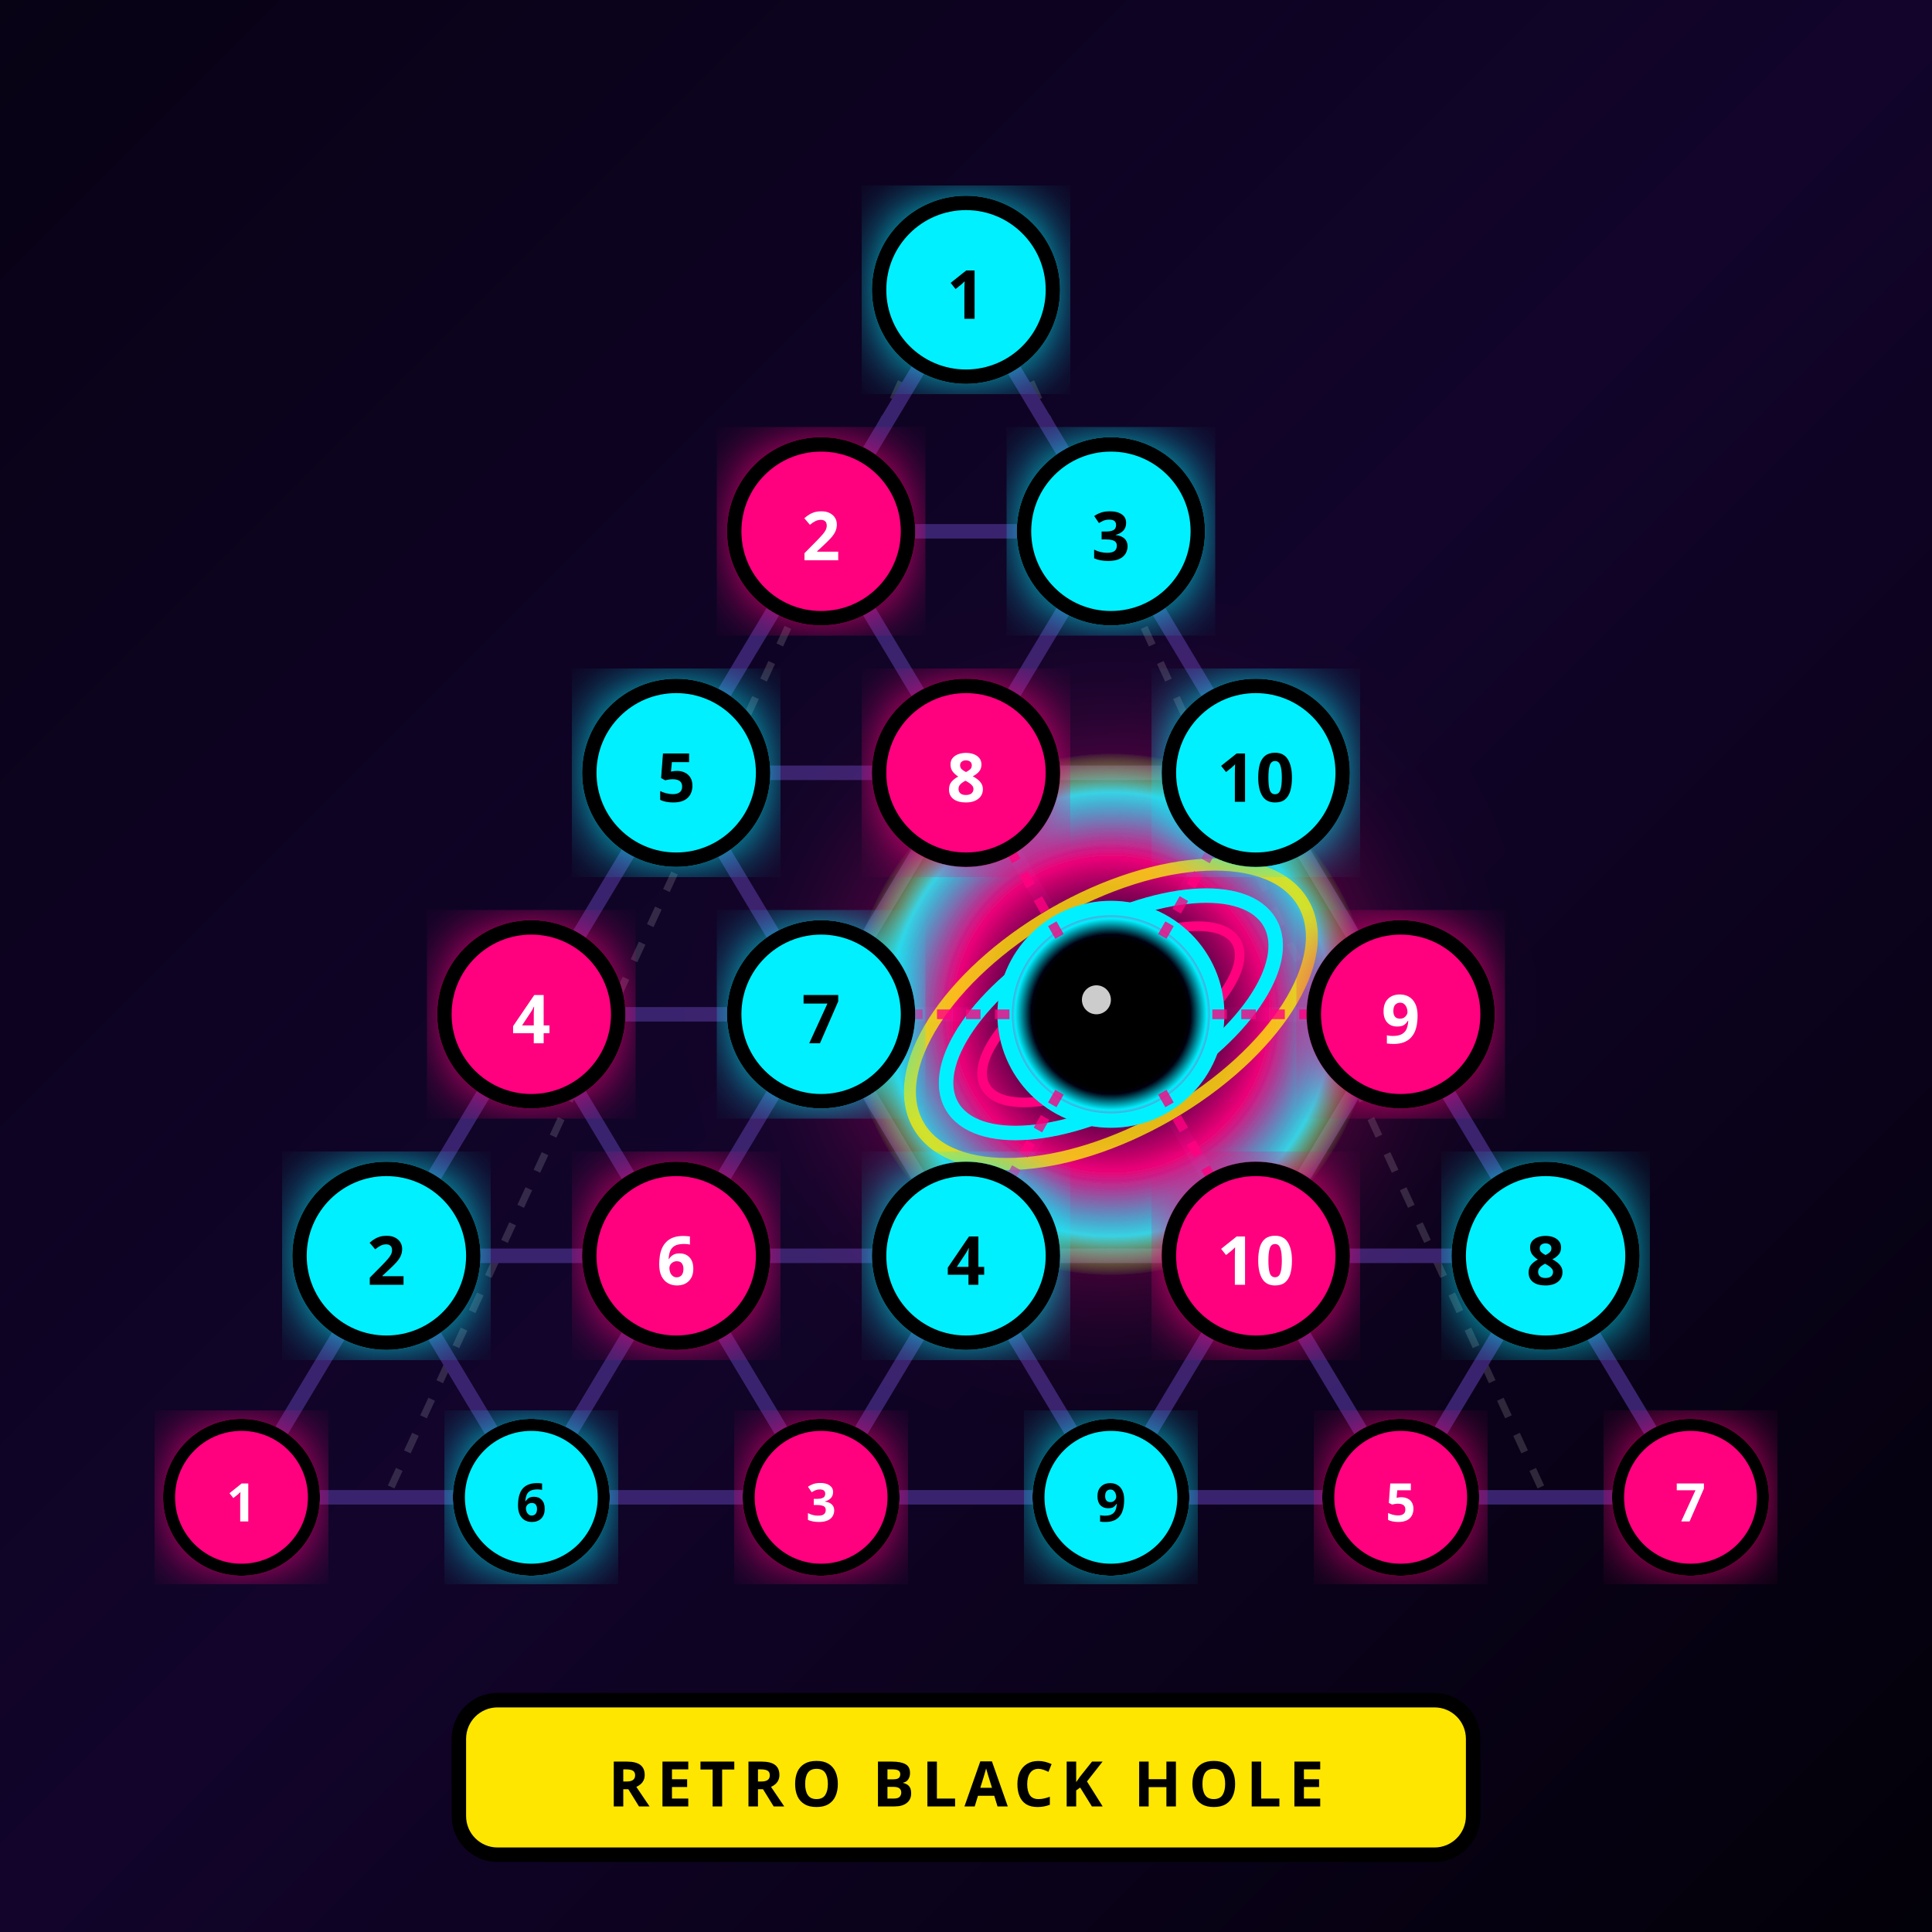
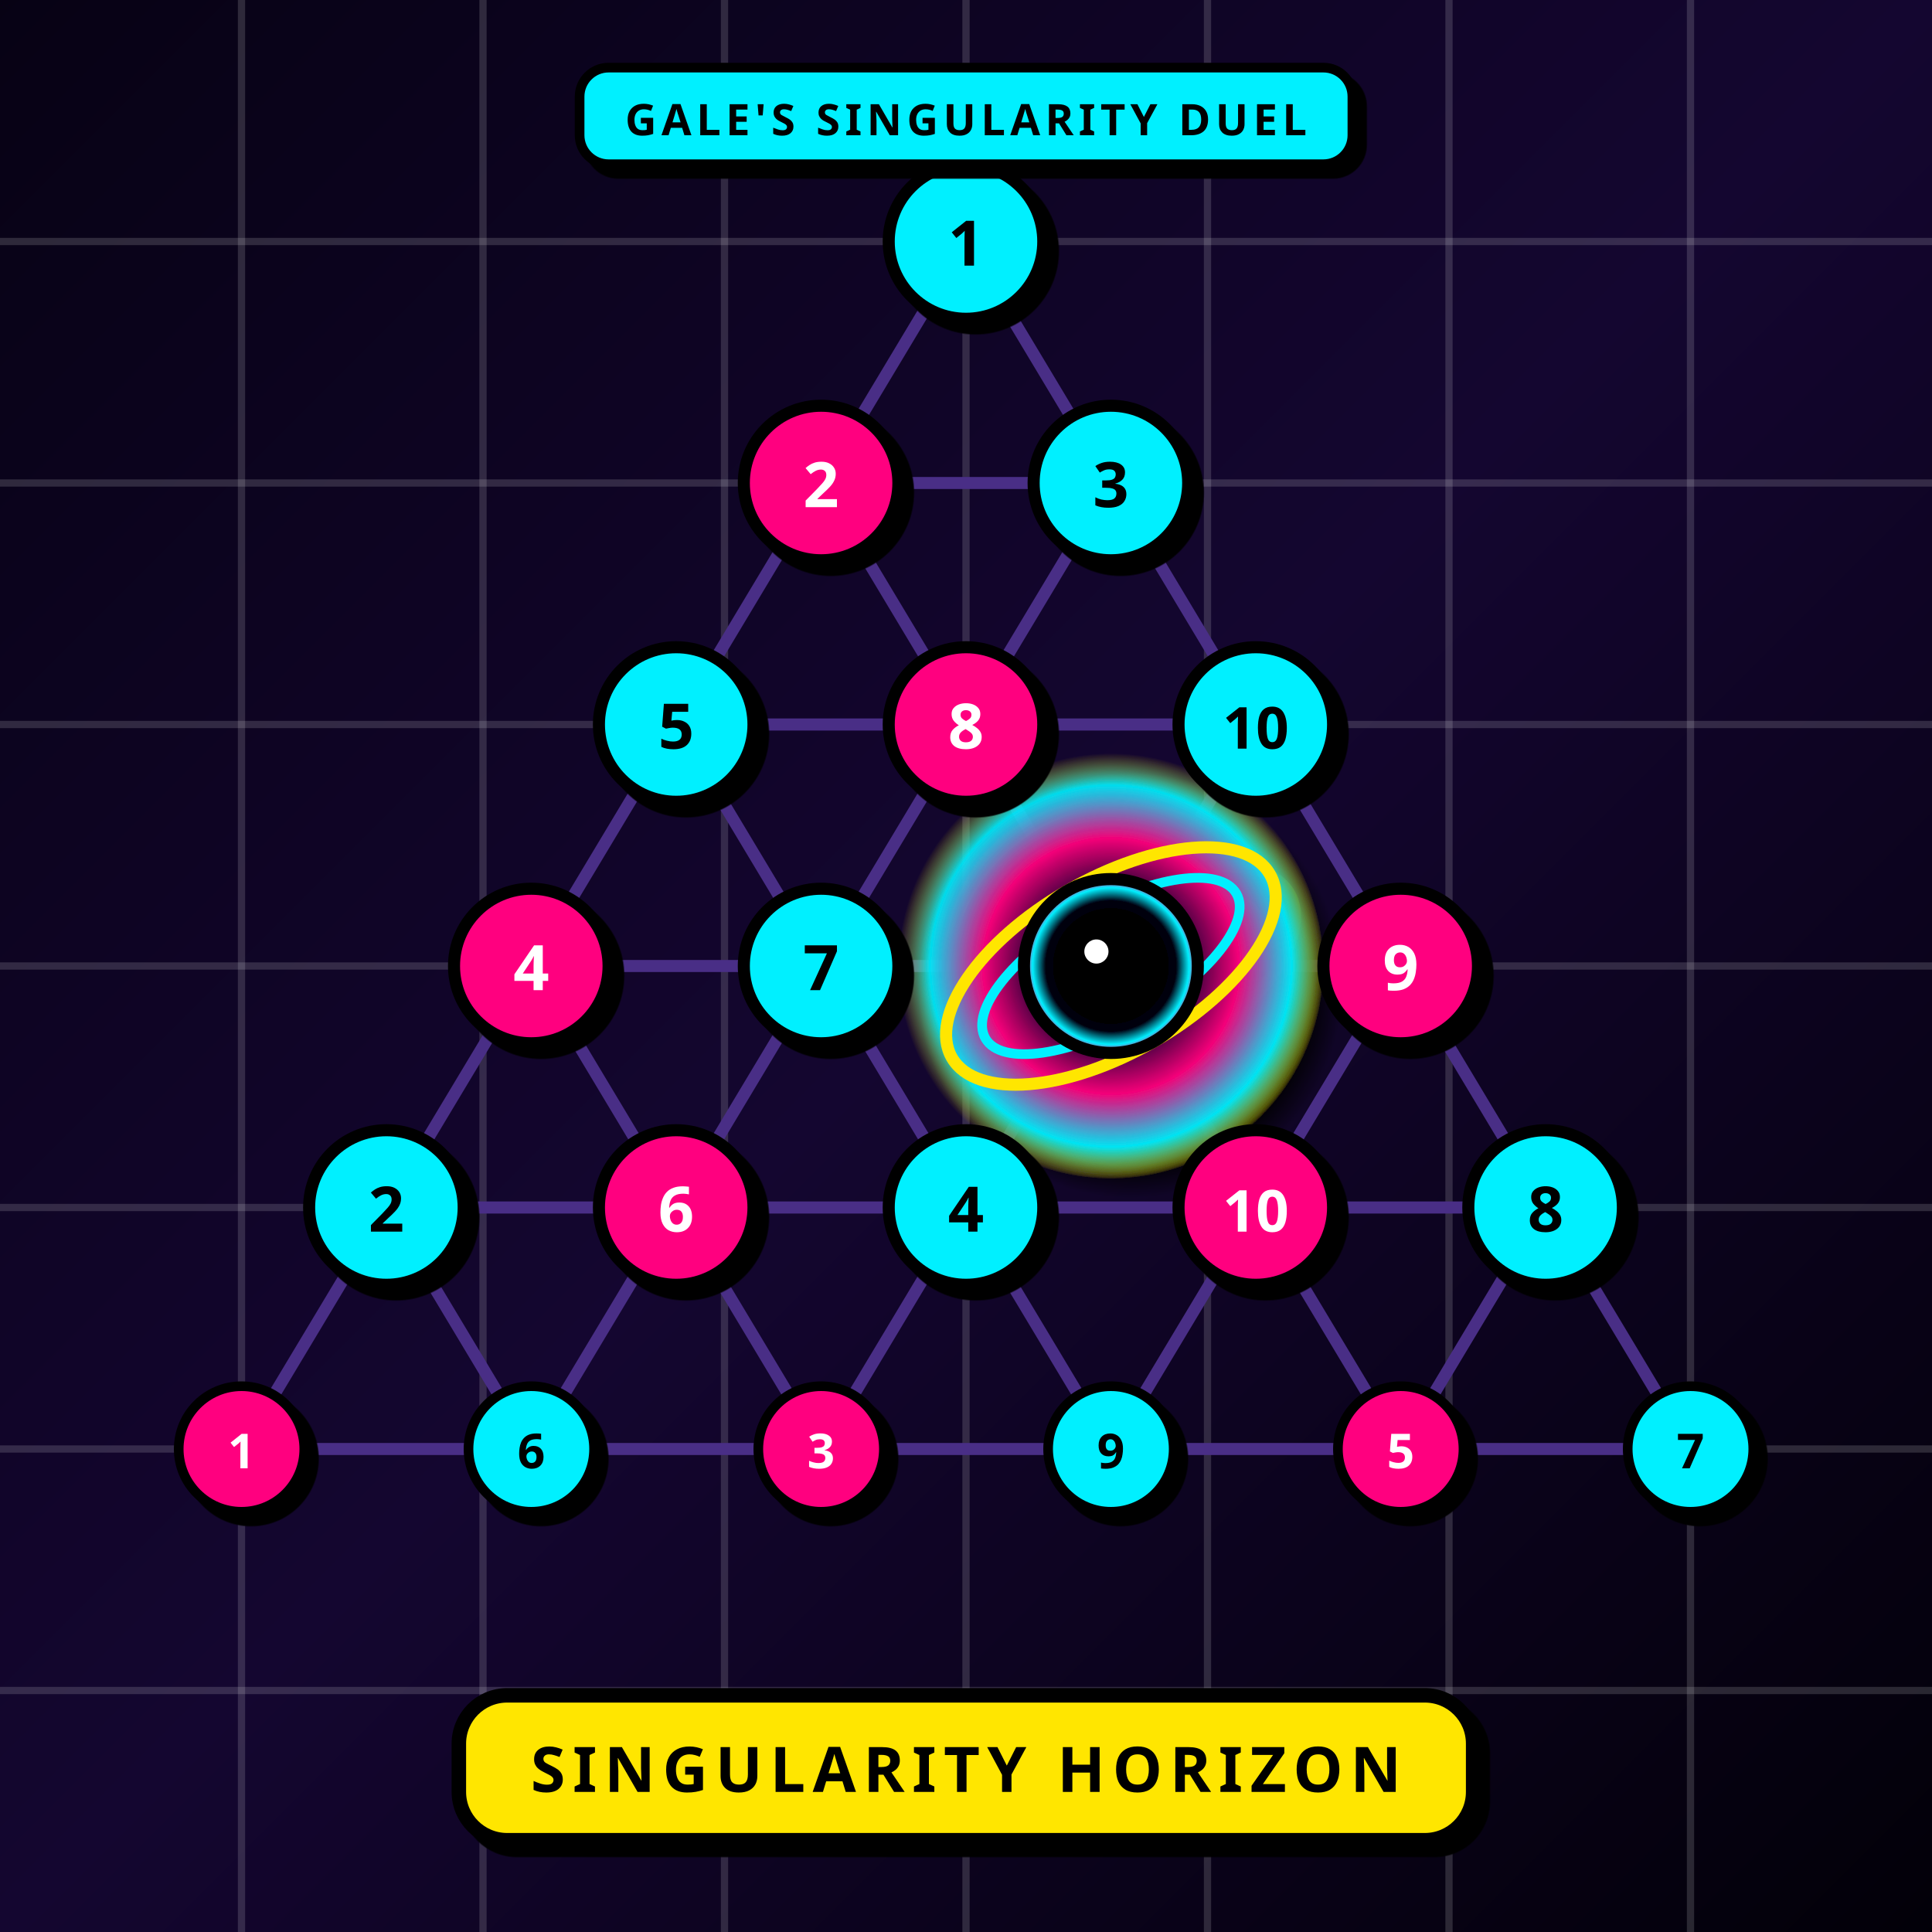
<svg xmlns="http://www.w3.org/2000/svg" viewBox="0 0 400 400" width="100%" height="100%">
  <defs>
-     <linearGradient id="bhBg" x1="0%" y1="0%" x2="100%" y2="100%">
+     <linearGradient id="bhBgDark" x1="0%" y1="0%" x2="100%" y2="100%">
      <stop offset="0%" stop-color="#070214" />
-       <stop offset="50%" stop-color="#12042b" />
+       <stop offset="50%" stop-color="#140630" />
      <stop offset="100%" stop-color="#020008" />
+     </linearGradient>
+     <linearGradient id="bhBgLight" x1="0%" y1="0%" x2="100%" y2="100%">
+       <stop offset="0%" stop-color="#FFFDF0" />
+       <stop offset="50%" stop-color="#FFF8E7" />
+       <stop offset="100%" stop-color="#FFECC8" />
    </linearGradient>
    <radialGradient id="bhAccretion" cx="50%" cy="50%" r="50%">
      <stop offset="0%" stop-color="#000000" />
      <stop offset="35%" stop-color="#180033" />
-       <stop offset="60%" stop-color="#ff007f" />
-       <stop offset="85%" stop-color="#00f0ff" />
-       <stop offset="100%" stop-color="#ffe600" stop-opacity="0" />
+       <stop offset="60%" stop-color="#FF007F" />
+       <stop offset="85%" stop-color="#00F0FF" />
+       <stop offset="100%" stop-color="#FFE600" stop-opacity="0" />
    </radialGradient>
    <radialGradient id="singularityCore" cx="50%" cy="50%" r="50%">
      <stop offset="0%" stop-color="#000000" />
      <stop offset="75%" stop-color="#050010" />
-       <stop offset="90%" stop-color="#00f0ff" />
-       <stop offset="100%" stop-color="#ff007f" />
+       <stop offset="90%" stop-color="#00F0FF" />
+       <stop offset="100%" stop-color="#FF007F" />
    </radialGradient>
-     <filter id="bhGlow" x="-50%" y="-50%" width="200%" height="200%">
-       <feDropShadow dx="0" dy="0" stdDeviation="8" flood-color="#00f0ff" flood-opacity="0.8" />
-       <feDropShadow dx="0" dy="0" stdDeviation="16" flood-color="#ff007f" flood-opacity="0.6" />
+     <filter id="brutalShadow" x="-10%" y="-10%" width="130%" height="130%">
+       <feDropShadow dx="4" dy="4" stdDeviation="0" flood-color="#000000" flood-opacity="1" />
    </filter>
-     <filter id="p1Glow">
-       <feDropShadow dx="0" dy="0" stdDeviation="6" flood-color="#00f0ff" flood-opacity="0.9" />
-     </filter>
-     <filter id="p2Glow">
-       <feDropShadow dx="0" dy="0" stdDeviation="6" flood-color="#ff007f" flood-opacity="0.9" />
+     <filter id="brutalShadowSm" x="-10%" y="-10%" width="130%" height="130%">
+       <feDropShadow dx="2" dy="2" stdDeviation="0" flood-color="#000000" flood-opacity="1" />
    </filter>
  </defs>
-   <rect width="400" height="400" fill="url(#bhBg)" />
-   <g stroke="#ffffff" stroke-width="1.5" opacity="0.15">
-     <line x1="200" y1="50" x2="80" y2="310" stroke-dasharray="4,4" />
-     <line x1="200" y1="50" x2="320" y2="310" stroke-dasharray="4,4" />
-     <line x1="80" y1="310" x2="320" y2="310" stroke-dasharray="4,4" />
+   <style>
+     .theme-bg { fill: url(#bhBgDark); }
+     .theme-grid-line { stroke: #FFFFFF; stroke-opacity: 0.15; }
+     .theme-tri-line { stroke: #492E86; }
+     .theme-card-body { fill: #120A2C; stroke: #FFE600; }
+     .theme-badge-rect { fill: #FFE600; stroke: #000000; }
+     .theme-badge-text { fill: #000000; }
+     .theme-tag-rect { fill: #00F0FF; stroke: #000000; }
+     .theme-tag-text { fill: #000000; }
+ 
+     @media (prefers-color-scheme: light) {
+       .theme-bg { fill: url(#bhBgLight); }
+       .theme-grid-line { stroke: #000000; stroke-opacity: 0.12; }
+       .theme-tri-line { stroke: #000000; stroke-opacity: 0.35; }
+       .theme-card-body { fill: #FFFFFF; stroke: #000000; }
+       .theme-badge-rect { fill: #FFE600; stroke: #000000; }
+       .theme-badge-text { fill: #000000; }
+       .theme-tag-rect { fill: #00F0FF; stroke: #000000; }
+       .theme-tag-text { fill: #000000; }
+     }
+   </style>
+   <rect width="400" height="400" class="theme-bg" />
+   <g class="theme-grid-line" stroke-width="1.5">
+     <line x1="0" y1="50" x2="400" y2="50" />
+     <line x1="0" y1="100" x2="400" y2="100" />
+     <line x1="0" y1="150" x2="400" y2="150" />
+     <line x1="0" y1="200" x2="400" y2="200" />
+     <line x1="0" y1="250" x2="400" y2="250" />
+     <line x1="0" y1="300" x2="400" y2="300" />
+     <line x1="0" y1="350" x2="400" y2="350" />
+     <line x1="50" y1="0" x2="50" y2="400" />
+     <line x1="100" y1="0" x2="100" y2="400" />
+     <line x1="150" y1="0" x2="150" y2="400" />
+     <line x1="200" y1="0" x2="200" y2="400" />
+     <line x1="250" y1="0" x2="250" y2="400" />
+     <line x1="300" y1="0" x2="300" y2="400" />
+     <line x1="350" y1="0" x2="350" y2="400" />
  </g>
-   <g stroke="#3a236e" stroke-width="3" stroke-linecap="round">
-     <line x1="170" y1="110" x2="230" y2="110" />
-     <line x1="140" y1="160" x2="260" y2="160" />
-     <line x1="110" y1="210" x2="290" y2="210" />
-     <line x1="80" y1="260" x2="320" y2="260" />
-     <line x1="50" y1="310" x2="350" y2="310" />
-     <line x1="200" y1="60" x2="350" y2="310" />
-     <line x1="170" y1="110" x2="290" y2="310" />
-     <line x1="140" y1="160" x2="230" y2="310" />
-     <line x1="110" y1="210" x2="170" y2="310" />
-     <line x1="80" y1="260" x2="110" y2="310" />
-     <line x1="200" y1="60" x2="50" y2="310" />
-     <line x1="230" y1="110" x2="110" y2="310" />
-     <line x1="260" y1="160" x2="170" y2="310" />
-     <line x1="290" y1="210" x2="230" y2="310" />
-     <line x1="320" y1="260" x2="290" y2="310" />
+   <g class="theme-tri-line" stroke-width="2.5" stroke-linecap="round">
+     <line x1="170" y1="100" x2="230" y2="100" />
+     <line x1="140" y1="150" x2="260" y2="150" />
+     <line x1="110" y1="200" x2="290" y2="200" />
+     <line x1="80" y1="250" x2="320" y2="250" />
+     <line x1="50" y1="300" x2="350" y2="300" />
+     <line x1="200" y1="50" x2="350" y2="300" />
+     <line x1="170" y1="100" x2="290" y2="300" />
+     <line x1="140" y1="150" x2="230" y2="300" />
+     <line x1="110" y1="200" x2="170" y2="300" />
+     <line x1="80" y1="250" x2="110" y2="300" />
+     <line x1="200" y1="50" x2="50" y2="300" />
+     <line x1="230" y1="100" x2="110" y2="300" />
+     <line x1="260" y1="150" x2="170" y2="300" />
+     <line x1="290" y1="200" x2="230" y2="300" />
+     <line x1="320" y1="250" x2="290" y2="300" />
  </g>
-   <g transform="translate(230, 210)" filter="url(#bhGlow)">
-     <circle cx="0" cy="0" r="54" fill="url(#bhAccretion)" opacity="0.85" />
-     <ellipse cx="0" cy="0" rx="46" ry="24" fill="none" stroke="#ffe600" stroke-width="2.5" transform="rotate(-30)" opacity="0.8" />
-     <ellipse cx="0" cy="0" rx="38" ry="18" fill="none" stroke="#00f0ff" stroke-width="3" transform="rotate(-30)" />
-     <ellipse cx="0" cy="0" rx="30" ry="12" fill="none" stroke="#ff007f" stroke-width="2" transform="rotate(-30)" />
-     <circle cx="0" cy="0" r="22" fill="url(#singularityCore)" stroke="#00f0ff" stroke-width="3" />
-     <circle cx="0" cy="0" r="16" fill="#000000" />
-     <circle cx="-3" cy="-3" r="3" fill="#ffffff" opacity="0.8" />
+   <g transform="translate(230, 200)" filter="url(#brutalShadow)">
+     <circle cx="0" cy="0" r="44" fill="url(#bhAccretion)" opacity="0.9" />
+     <ellipse cx="0" cy="0" rx="38" ry="18" fill="none" stroke="#FFE600" stroke-width="2.5" transform="rotate(-30)" />
+     <ellipse cx="0" cy="0" rx="30" ry="12" fill="none" stroke="#00F0FF" stroke-width="2" transform="rotate(-30)" />
+     <circle cx="0" cy="0" r="18" fill="url(#singularityCore)" stroke="#000000" stroke-width="2.5" />
+     <circle cx="0" cy="0" r="12" fill="#000000" />
+     <circle cx="-3" cy="-3" r="2.5" fill="#FFFFFF" />
  </g>
-   <g stroke="#ff007f" stroke-width="2" stroke-dasharray="3,3" opacity="0.8">
-     <line x1="170" y1="210" x2="210" y2="210" />
-     <line x1="260" y1="160" x2="240" y2="195" />
-     <line x1="200" y1="160" x2="220" y2="195" />
-     <line x1="200" y1="260" x2="220" y2="225" />
-     <line x1="260" y1="260" x2="240" y2="225" />
-     <line x1="290" y1="210" x2="250" y2="210" />
+   <g transform="translate(200, 50)" filter="url(#brutalShadowSm)">
+     <circle cx="0" cy="0" r="16" fill="#00F0FF" stroke="#000000" stroke-width="2.5" />
+     <text x="0" y="5" font-family="'Impact', 'Arial Black', sans-serif" font-size="13" font-weight="900" fill="#000000" text-anchor="middle">1</text>
  </g>
-   <g transform="translate(200, 60)" filter="url(#p1Glow)">
-     <circle cx="0" cy="0" r="18" fill="#00f0ff" stroke="#000" stroke-width="3" />
-     <text x="0" y="6" font-family="'Arial Black', sans-serif" font-size="14" font-weight="900" fill="#000" text-anchor="middle">1</text>
+   <g transform="translate(170, 100)" filter="url(#brutalShadowSm)">
+     <circle cx="0" cy="0" r="16" fill="#FF007F" stroke="#000000" stroke-width="2.5" />
+     <text x="0" y="5" font-family="'Impact', 'Arial Black', sans-serif" font-size="13" font-weight="900" fill="#FFFFFF" text-anchor="middle">2</text>
  </g>
-   <g transform="translate(170, 110)" filter="url(#p2Glow)">
-     <circle cx="0" cy="0" r="18" fill="#ff007f" stroke="#000" stroke-width="3" />
-     <text x="0" y="6" font-family="'Arial Black', sans-serif" font-size="14" font-weight="900" fill="#fff" text-anchor="middle">2</text>
+   <g transform="translate(230, 100)" filter="url(#brutalShadowSm)">
+     <circle cx="0" cy="0" r="16" fill="#00F0FF" stroke="#000000" stroke-width="2.5" />
+     <text x="0" y="5" font-family="'Impact', 'Arial Black', sans-serif" font-size="13" font-weight="900" fill="#000000" text-anchor="middle">3</text>
  </g>
-   <g transform="translate(230, 110)" filter="url(#p1Glow)">
-     <circle cx="0" cy="0" r="18" fill="#00f0ff" stroke="#000" stroke-width="3" />
-     <text x="0" y="6" font-family="'Arial Black', sans-serif" font-size="14" font-weight="900" fill="#000" text-anchor="middle">3</text>
+   <g transform="translate(140, 150)" filter="url(#brutalShadowSm)">
+     <circle cx="0" cy="0" r="16" fill="#00F0FF" stroke="#000000" stroke-width="2.5" />
+     <text x="0" y="5" font-family="'Impact', 'Arial Black', sans-serif" font-size="13" font-weight="900" fill="#000000" text-anchor="middle">5</text>
  </g>
-   <g transform="translate(140, 160)" filter="url(#p1Glow)">
-     <circle cx="0" cy="0" r="18" fill="#00f0ff" stroke="#000" stroke-width="3" />
-     <text x="0" y="6" font-family="'Arial Black', sans-serif" font-size="14" font-weight="900" fill="#000" text-anchor="middle">5</text>
+   <g transform="translate(200, 150)" filter="url(#brutalShadowSm)">
+     <circle cx="0" cy="0" r="16" fill="#FF007F" stroke="#000000" stroke-width="2.5" />
+     <text x="0" y="5" font-family="'Impact', 'Arial Black', sans-serif" font-size="13" font-weight="900" fill="#FFFFFF" text-anchor="middle">8</text>
  </g>
-   <g transform="translate(200, 160)" filter="url(#p2Glow)">
-     <circle cx="0" cy="0" r="18" fill="#ff007f" stroke="#000" stroke-width="3" />
-     <text x="0" y="6" font-family="'Arial Black', sans-serif" font-size="14" font-weight="900" fill="#fff" text-anchor="middle">8</text>
+   <g transform="translate(260, 150)" filter="url(#brutalShadowSm)">
+     <circle cx="0" cy="0" r="16" fill="#00F0FF" stroke="#000000" stroke-width="2.5" />
+     <text x="0" y="5" font-family="'Impact', 'Arial Black', sans-serif" font-size="12" font-weight="900" fill="#000000" text-anchor="middle">10</text>
  </g>
-   <g transform="translate(260, 160)" filter="url(#p1Glow)">
-     <circle cx="0" cy="0" r="18" fill="#00f0ff" stroke="#000" stroke-width="3" />
-     <text x="0" y="6" font-family="'Arial Black', sans-serif" font-size="14" font-weight="900" fill="#000" text-anchor="middle">10</text>
+   <g transform="translate(110, 200)" filter="url(#brutalShadowSm)">
+     <circle cx="0" cy="0" r="16" fill="#FF007F" stroke="#000000" stroke-width="2.5" />
+     <text x="0" y="5" font-family="'Impact', 'Arial Black', sans-serif" font-size="13" font-weight="900" fill="#FFFFFF" text-anchor="middle">4</text>
  </g>
-   <g transform="translate(110, 210)" filter="url(#p2Glow)">
-     <circle cx="0" cy="0" r="18" fill="#ff007f" stroke="#000" stroke-width="3" />
-     <text x="0" y="6" font-family="'Arial Black', sans-serif" font-size="14" font-weight="900" fill="#fff" text-anchor="middle">4</text>
+   <g transform="translate(170, 200)" filter="url(#brutalShadowSm)">
+     <circle cx="0" cy="0" r="16" fill="#00F0FF" stroke="#000000" stroke-width="2.5" />
+     <text x="0" y="5" font-family="'Impact', 'Arial Black', sans-serif" font-size="13" font-weight="900" fill="#000000" text-anchor="middle">7</text>
  </g>
-   <g transform="translate(170, 210)" filter="url(#p1Glow)">
-     <circle cx="0" cy="0" r="18" fill="#00f0ff" stroke="#000" stroke-width="3" />
-     <text x="0" y="6" font-family="'Arial Black', sans-serif" font-size="14" font-weight="900" fill="#000" text-anchor="middle">7</text>
+   <g transform="translate(290, 200)" filter="url(#brutalShadowSm)">
+     <circle cx="0" cy="0" r="16" fill="#FF007F" stroke="#000000" stroke-width="2.5" />
+     <text x="0" y="5" font-family="'Impact', 'Arial Black', sans-serif" font-size="13" font-weight="900" fill="#FFFFFF" text-anchor="middle">9</text>
  </g>
-   <g transform="translate(290, 210)" filter="url(#p2Glow)">
-     <circle cx="0" cy="0" r="18" fill="#ff007f" stroke="#000" stroke-width="3" />
-     <text x="0" y="6" font-family="'Arial Black', sans-serif" font-size="14" font-weight="900" fill="#fff" text-anchor="middle">9</text>
+   <g transform="translate(80, 250)" filter="url(#brutalShadowSm)">
+     <circle cx="0" cy="0" r="16" fill="#00F0FF" stroke="#000000" stroke-width="2.5" />
+     <text x="0" y="5" font-family="'Impact', 'Arial Black', sans-serif" font-size="13" font-weight="900" fill="#000000" text-anchor="middle">2</text>
  </g>
-   <g transform="translate(80, 260)" filter="url(#p1Glow)">
-     <circle cx="0" cy="0" r="18" fill="#00f0ff" stroke="#000" stroke-width="3" />
-     <text x="0" y="6" font-family="'Arial Black', sans-serif" font-size="14" font-weight="900" fill="#000" text-anchor="middle">2</text>
+   <g transform="translate(140, 250)" filter="url(#brutalShadowSm)">
+     <circle cx="0" cy="0" r="16" fill="#FF007F" stroke="#000000" stroke-width="2.5" />
+     <text x="0" y="5" font-family="'Impact', 'Arial Black', sans-serif" font-size="13" font-weight="900" fill="#FFFFFF" text-anchor="middle">6</text>
  </g>
-   <g transform="translate(140, 260)" filter="url(#p2Glow)">
-     <circle cx="0" cy="0" r="18" fill="#ff007f" stroke="#000" stroke-width="3" />
-     <text x="0" y="6" font-family="'Arial Black', sans-serif" font-size="14" font-weight="900" fill="#fff" text-anchor="middle">6</text>
+   <g transform="translate(200, 250)" filter="url(#brutalShadowSm)">
+     <circle cx="0" cy="0" r="16" fill="#00F0FF" stroke="#000000" stroke-width="2.5" />
+     <text x="0" y="5" font-family="'Impact', 'Arial Black', sans-serif" font-size="13" font-weight="900" fill="#000000" text-anchor="middle">4</text>
  </g>
-   <g transform="translate(200, 260)" filter="url(#p1Glow)">
-     <circle cx="0" cy="0" r="18" fill="#00f0ff" stroke="#000" stroke-width="3" />
-     <text x="0" y="6" font-family="'Arial Black', sans-serif" font-size="14" font-weight="900" fill="#000" text-anchor="middle">4</text>
+   <g transform="translate(260, 250)" filter="url(#brutalShadowSm)">
+     <circle cx="0" cy="0" r="16" fill="#FF007F" stroke="#000000" stroke-width="2.5" />
+     <text x="0" y="5" font-family="'Impact', 'Arial Black', sans-serif" font-size="12" font-weight="900" fill="#FFFFFF" text-anchor="middle">10</text>
  </g>
-   <g transform="translate(260, 260)" filter="url(#p2Glow)">
-     <circle cx="0" cy="0" r="18" fill="#ff007f" stroke="#000" stroke-width="3" />
-     <text x="0" y="6" font-family="'Arial Black', sans-serif" font-size="14" font-weight="900" fill="#fff" text-anchor="middle">10</text>
+   <g transform="translate(320, 250)" filter="url(#brutalShadowSm)">
+     <circle cx="0" cy="0" r="16" fill="#00F0FF" stroke="#000000" stroke-width="2.5" />
+     <text x="0" y="5" font-family="'Impact', 'Arial Black', sans-serif" font-size="13" font-weight="900" fill="#000000" text-anchor="middle">8</text>
  </g>
-   <g transform="translate(320, 260)" filter="url(#p1Glow)">
-     <circle cx="0" cy="0" r="18" fill="#00f0ff" stroke="#000" stroke-width="3" />
-     <text x="0" y="6" font-family="'Arial Black', sans-serif" font-size="14" font-weight="900" fill="#000" text-anchor="middle">8</text>
+   <g transform="translate(50, 300)" filter="url(#brutalShadowSm)">
+     <circle cx="0" cy="0" r="13" fill="#FF007F" stroke="#000" stroke-width="2" />
+     <text x="0" y="4" font-family="'Impact', 'Arial Black', sans-serif" font-size="10" font-weight="900" fill="#fff" text-anchor="middle">1</text>
  </g>
-   <g transform="translate(50, 310)" filter="url(#p2Glow)">
-     <circle cx="0" cy="0" r="15" fill="#ff007f" stroke="#000" stroke-width="2.5" />
-     <text x="0" y="5" font-family="'Arial Black', sans-serif" font-size="11" font-weight="900" fill="#fff" text-anchor="middle">1</text>
+   <g transform="translate(110, 300)" filter="url(#brutalShadowSm)">
+     <circle cx="0" cy="0" r="13" fill="#00F0FF" stroke="#000" stroke-width="2" />
+     <text x="0" y="4" font-family="'Impact', 'Arial Black', sans-serif" font-size="10" font-weight="900" fill="#000" text-anchor="middle">6</text>
  </g>
-   <g transform="translate(110, 310)" filter="url(#p1Glow)">
-     <circle cx="0" cy="0" r="15" fill="#00f0ff" stroke="#000" stroke-width="2.5" />
-     <text x="0" y="5" font-family="'Arial Black', sans-serif" font-size="11" font-weight="900" fill="#000" text-anchor="middle">6</text>
+   <g transform="translate(170, 300)" filter="url(#brutalShadowSm)">
+     <circle cx="0" cy="0" r="13" fill="#FF007F" stroke="#000" stroke-width="2" />
+     <text x="0" y="4" font-family="'Impact', 'Arial Black', sans-serif" font-size="10" font-weight="900" fill="#fff" text-anchor="middle">3</text>
  </g>
-   <g transform="translate(170, 310)" filter="url(#p2Glow)">
-     <circle cx="0" cy="0" r="15" fill="#ff007f" stroke="#000" stroke-width="2.5" />
-     <text x="0" y="5" font-family="'Arial Black', sans-serif" font-size="11" font-weight="900" fill="#fff" text-anchor="middle">3</text>
+   <g transform="translate(230, 300)" filter="url(#brutalShadowSm)">
+     <circle cx="0" cy="0" r="13" fill="#00F0FF" stroke="#000" stroke-width="2" />
+     <text x="0" y="4" font-family="'Impact', 'Arial Black', sans-serif" font-size="10" font-weight="900" fill="#000" text-anchor="middle">9</text>
  </g>
-   <g transform="translate(230, 310)" filter="url(#p1Glow)">
-     <circle cx="0" cy="0" r="15" fill="#00f0ff" stroke="#000" stroke-width="2.5" />
-     <text x="0" y="5" font-family="'Arial Black', sans-serif" font-size="11" font-weight="900" fill="#000" text-anchor="middle">9</text>
+   <g transform="translate(290, 300)" filter="url(#brutalShadowSm)">
+     <circle cx="0" cy="0" r="13" fill="#FF007F" stroke="#000" stroke-width="2" />
+     <text x="0" y="4" font-family="'Impact', 'Arial Black', sans-serif" font-size="10" font-weight="900" fill="#fff" text-anchor="middle">5</text>
  </g>
-   <g transform="translate(290, 310)" filter="url(#p2Glow)">
-     <circle cx="0" cy="0" r="15" fill="#ff007f" stroke="#000" stroke-width="2.5" />
-     <text x="0" y="5" font-family="'Arial Black', sans-serif" font-size="11" font-weight="900" fill="#fff" text-anchor="middle">5</text>
+   <g transform="translate(350, 300)" filter="url(#brutalShadowSm)">
+     <circle cx="0" cy="0" r="13" fill="#00F0FF" stroke="#000" stroke-width="2" />
+     <text x="0" y="4" font-family="'Impact', 'Arial Black', sans-serif" font-size="10" font-weight="900" fill="#000" text-anchor="middle">7</text>
  </g>
-   <g transform="translate(350, 310)" filter="url(#p2Glow)">
-     <circle cx="0" cy="0" r="15" fill="#ff007f" stroke="#000" stroke-width="2.5" />
-     <text x="0" y="5" font-family="'Arial Black', sans-serif" font-size="11" font-weight="900" fill="#fff" text-anchor="middle">7</text>
+   <g transform="translate(200, 24)" filter="url(#brutalShadowSm)">
+     <rect x="-80" y="-10" width="160" height="20" rx="6" class="theme-tag-rect" stroke-width="2" />
+     <text x="0" y="4" class="theme-tag-text" font-family="'Impact', 'Arial Black', sans-serif" font-size="9" font-weight="900" text-anchor="middle" letter-spacing="1">GALE'S SINGULARITY DUEL</text>
  </g>
-   <g transform="translate(200, 370)">
-     <rect x="-105" y="-18" width="210" height="32" rx="8" fill="#ffe600" stroke="#000000" stroke-width="3" />
-     <text x="0" y="4" fill="#000000" font-family="'Arial Black', sans-serif" font-size="13" font-weight="900" text-anchor="middle" letter-spacing="1.5">RETRO BLACK HOLE</text>
+   <g transform="translate(200, 366)" filter="url(#brutalShadowSm)">
+     <rect x="-105" y="-15" width="210" height="30" rx="10" class="theme-badge-rect" stroke-width="3" />
+     <text x="0" y="5" class="theme-badge-text" font-family="'Impact', 'Arial Black', sans-serif" font-size="13" font-weight="900" text-anchor="middle" letter-spacing="1.5">SINGULARITY HORIZON</text>
  </g>
</svg>
